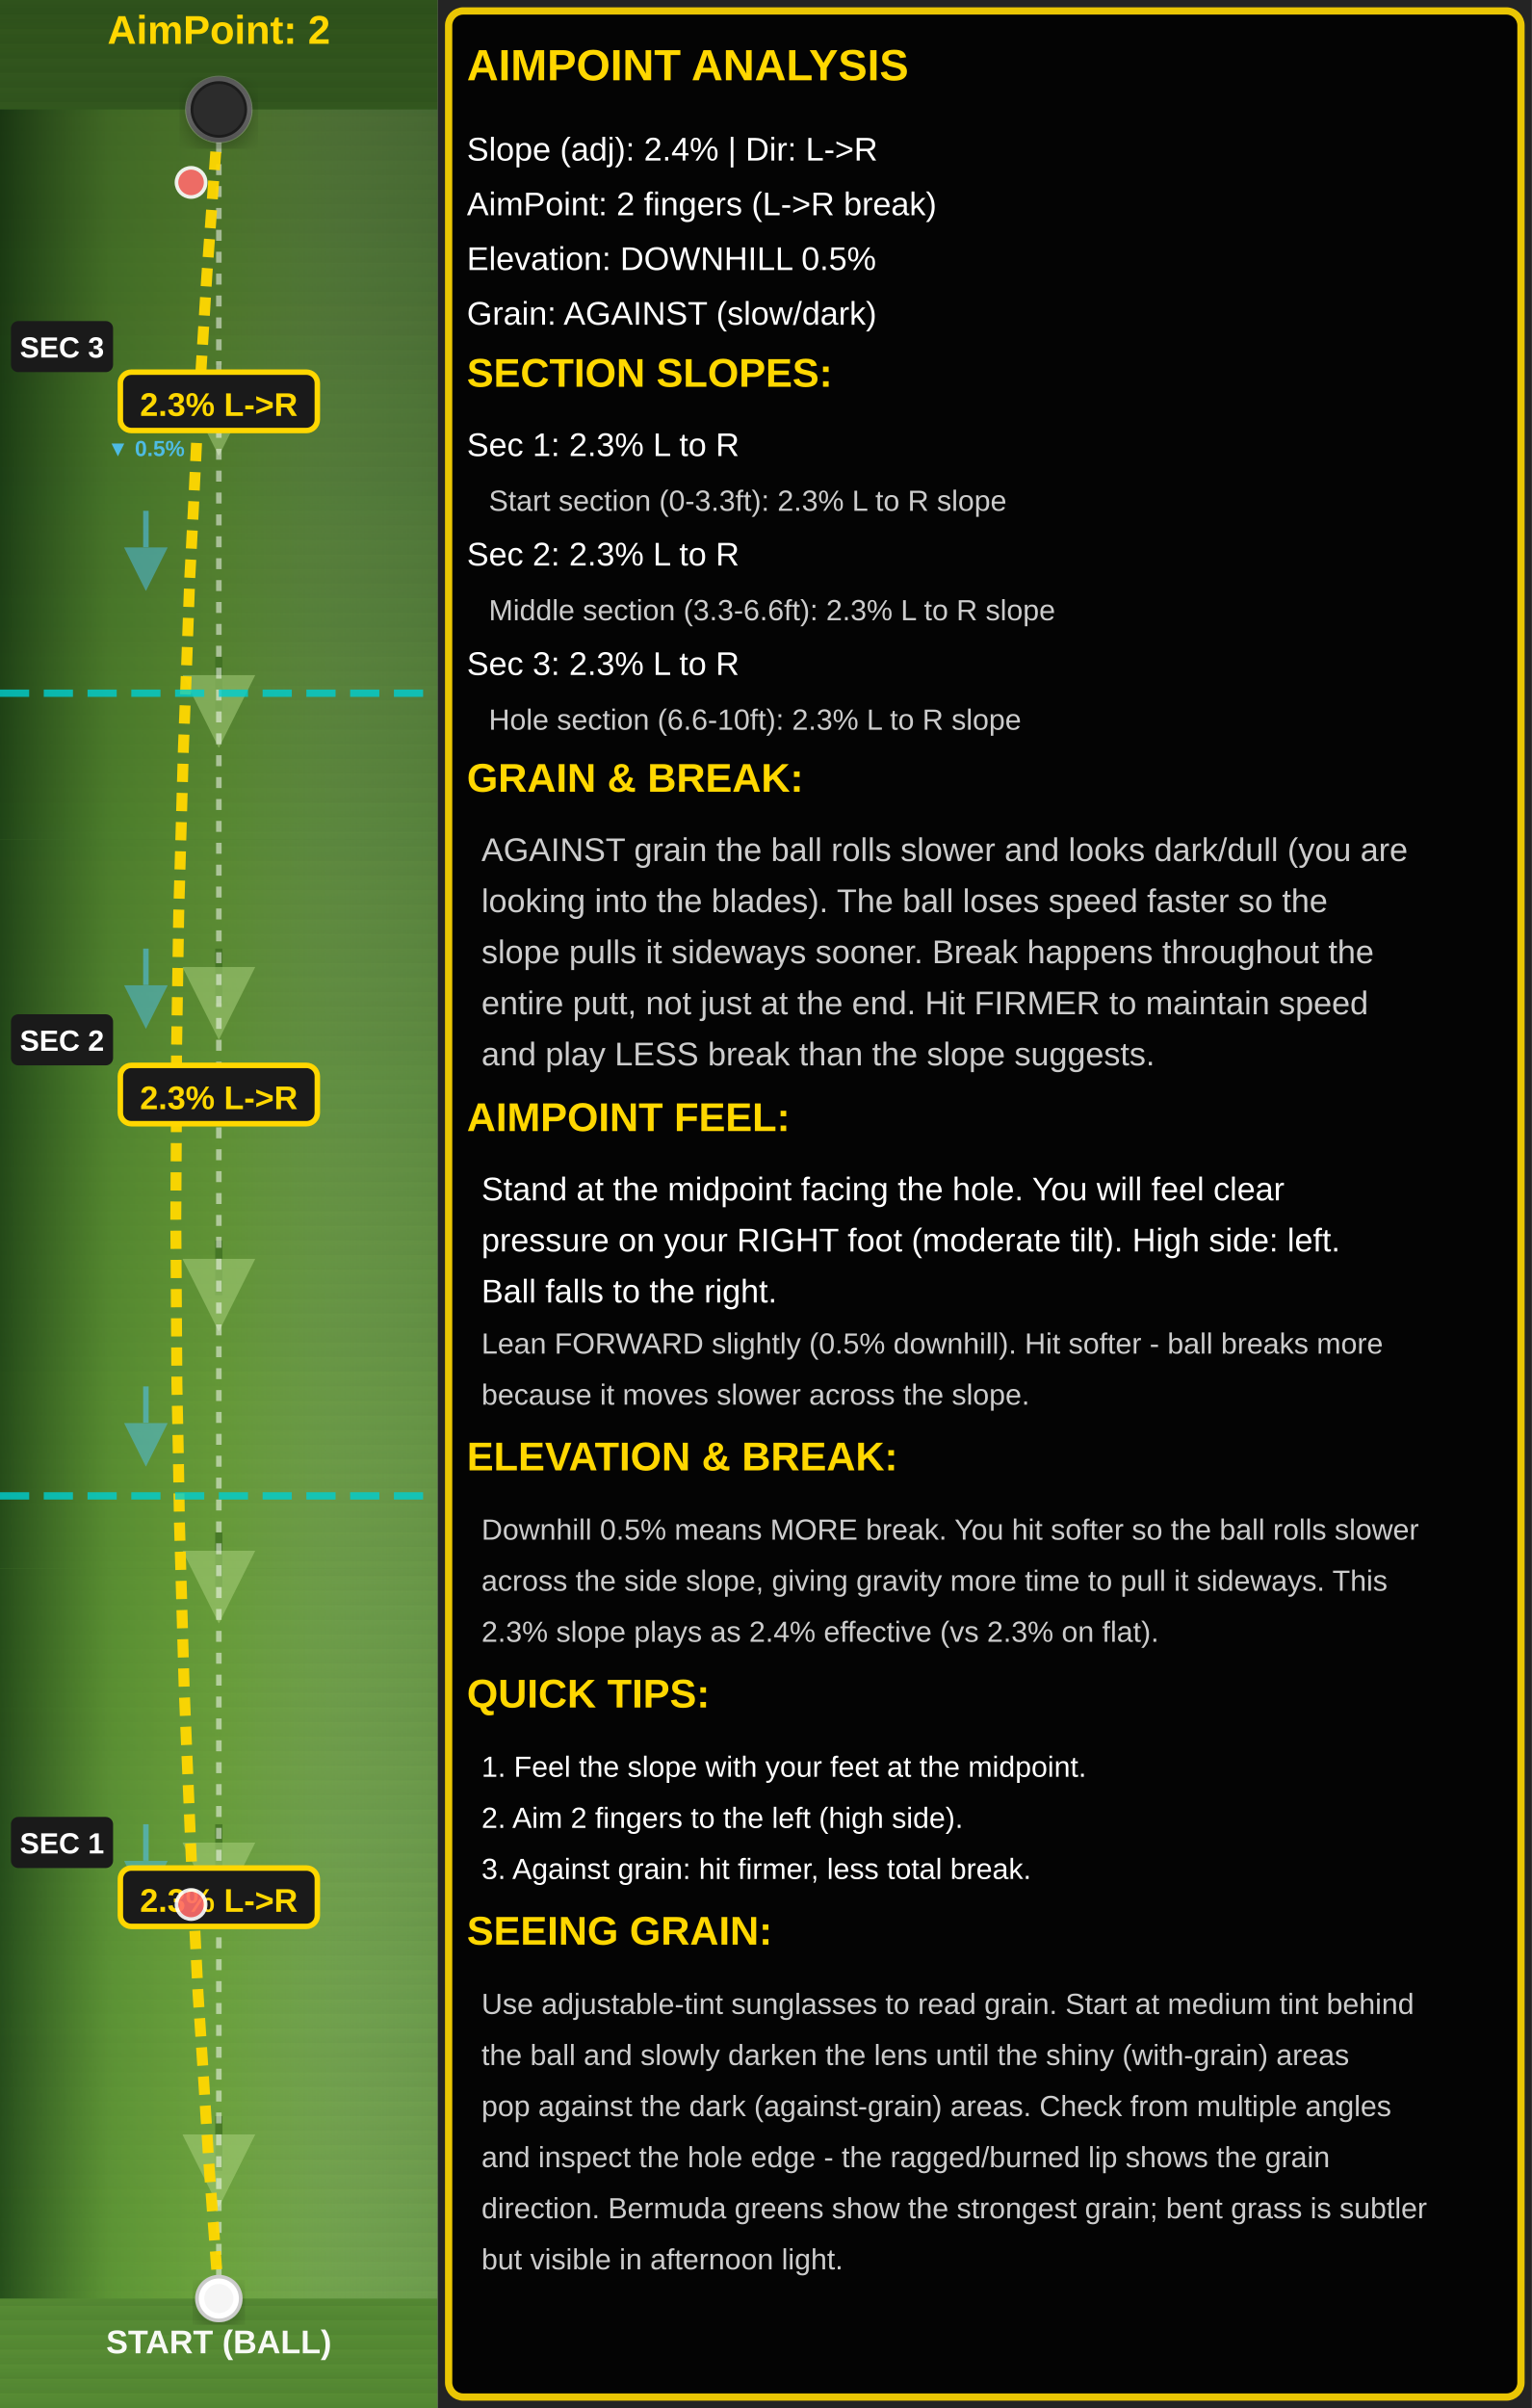
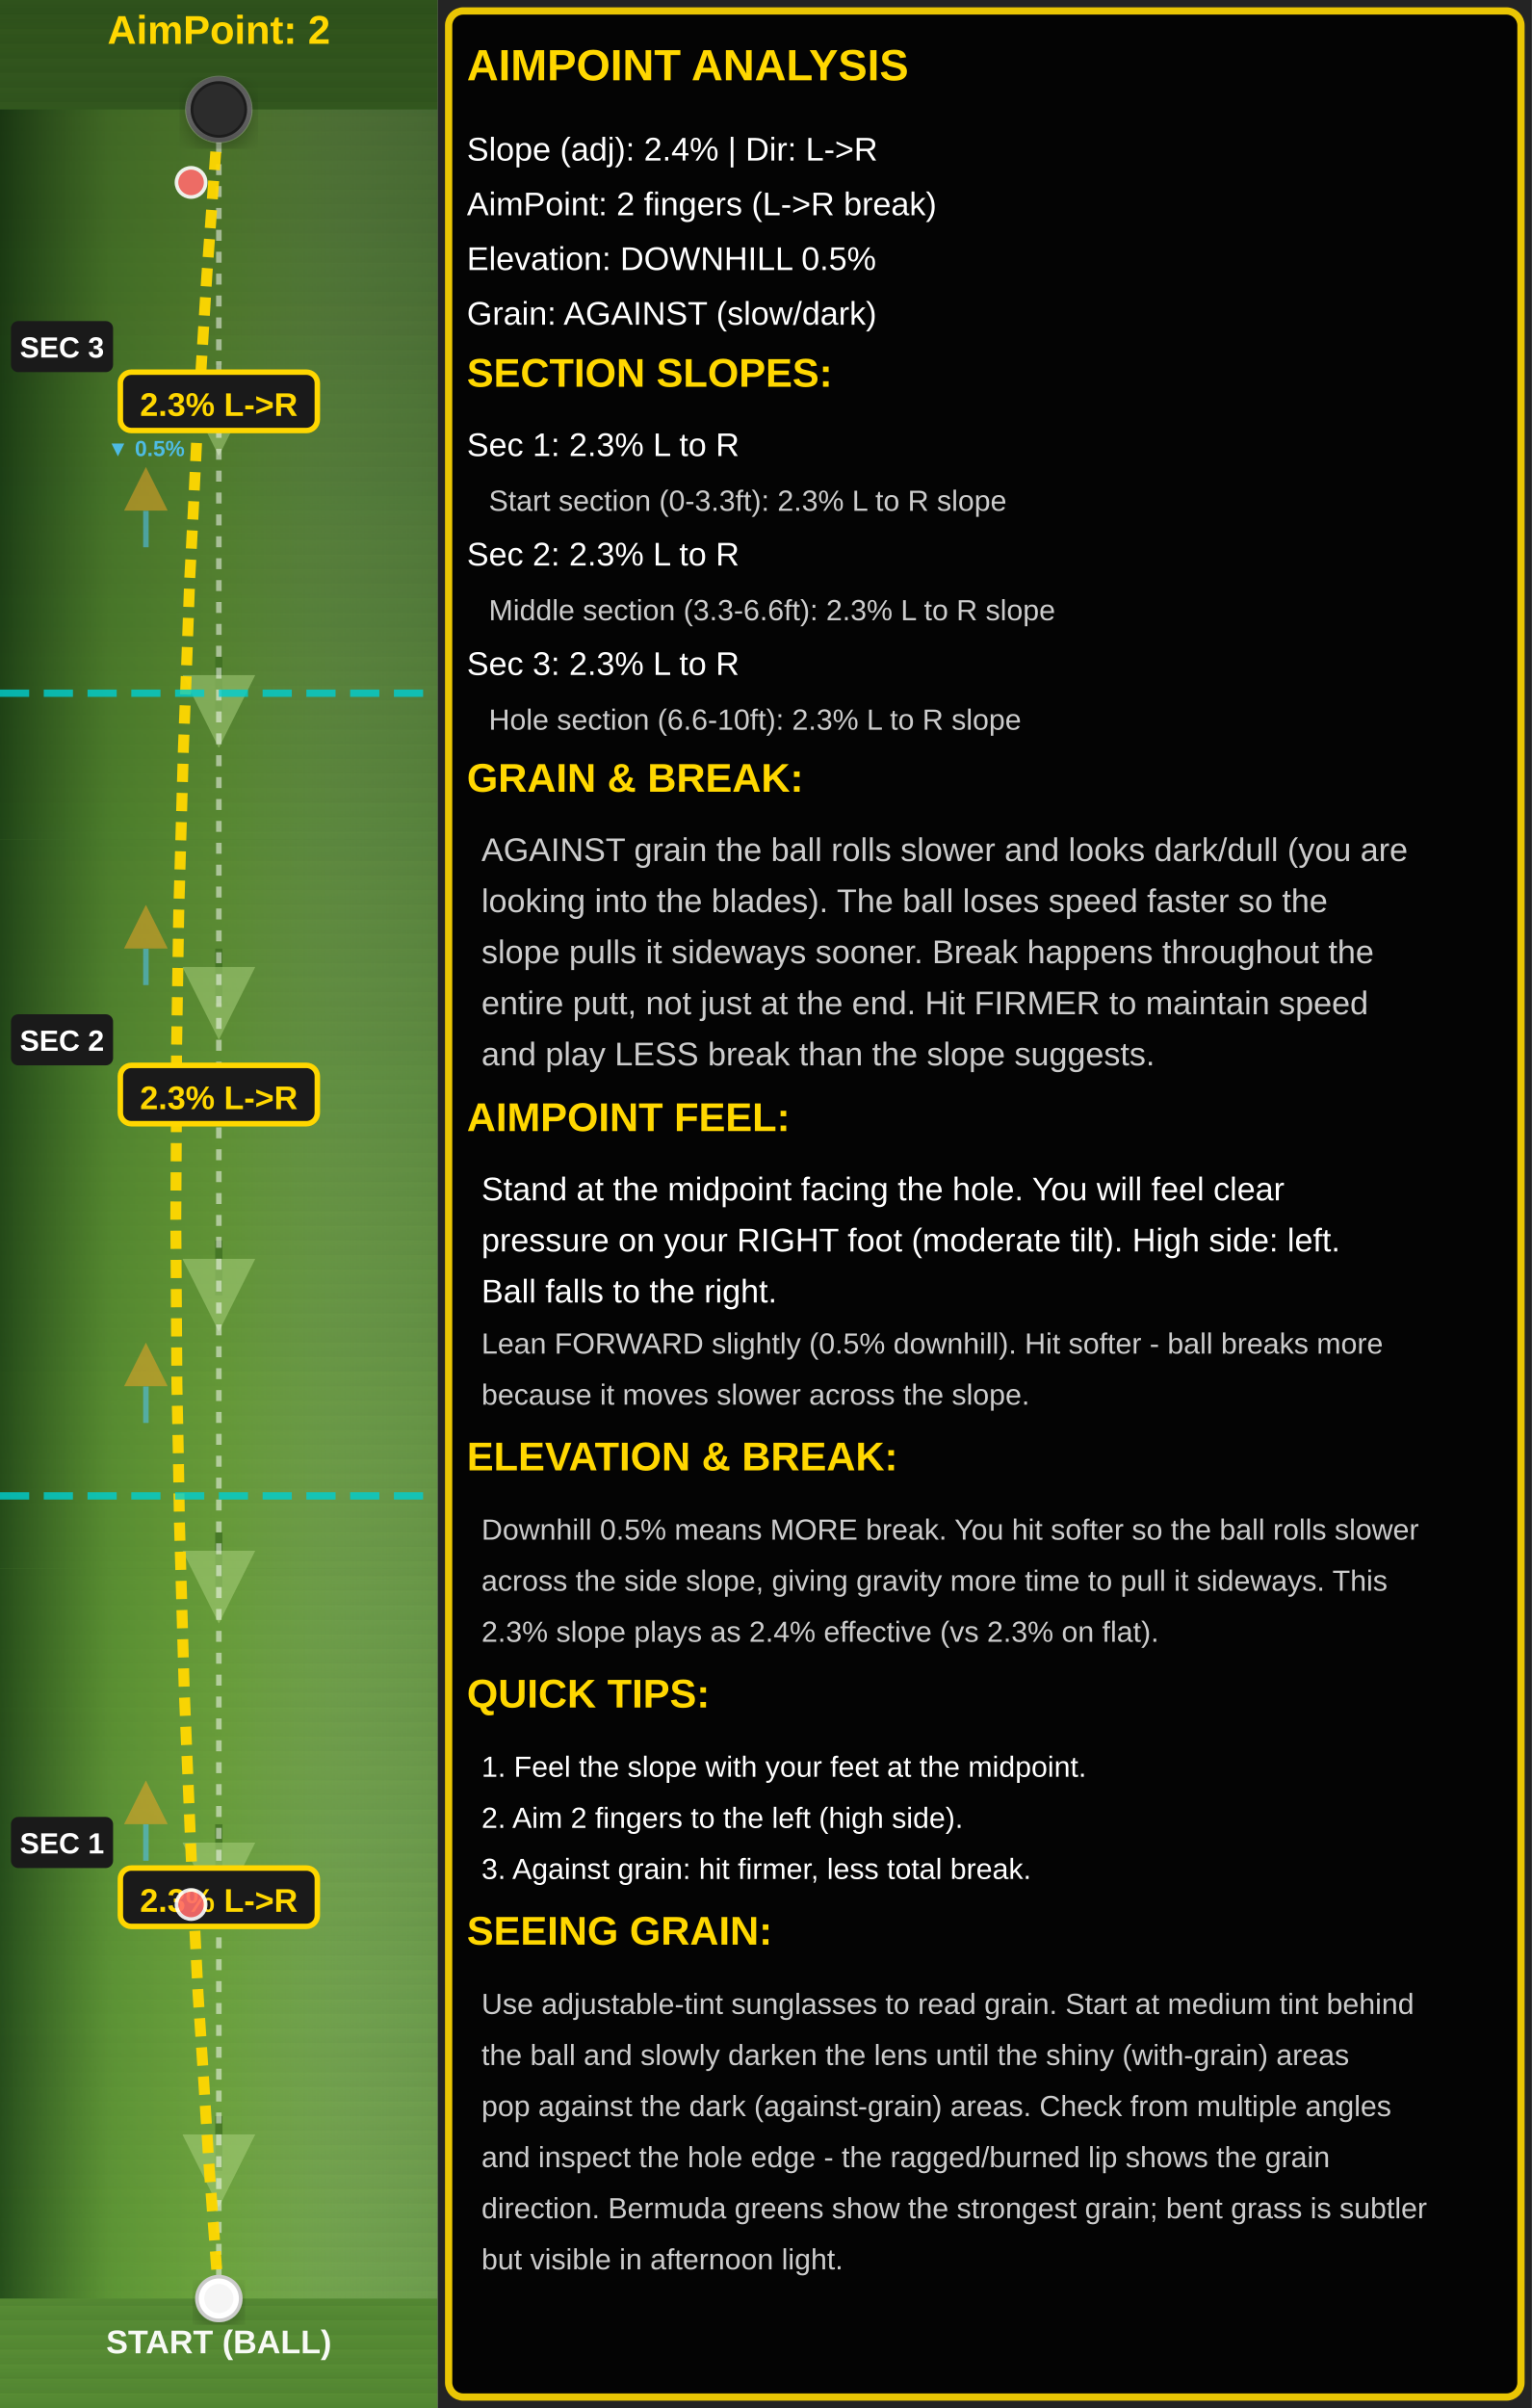
<svg xmlns="http://www.w3.org/2000/svg" width="420" height="660">
  <defs>
    <linearGradient id="baseGreen" x1="0%" y1="0%" x2="0%" y2="100%">
      <stop offset="0%" style="stop-color:#689F38;stop-opacity:1" />
      <stop offset="50%" style="stop-color:#558B2F;stop-opacity:1" />
      <stop offset="100%" style="stop-color:#4A7C27;stop-opacity:1" />
    </linearGradient>
    <linearGradient id="grainGradient" x1="0%" y1="0%" x2="0%" y2="100%">
      <stop offset="0%" style="stop-color:#0D1F0A;stop-opacity:0.7" />
      <stop offset="30%" style="stop-color:#1B3D14;stop-opacity:0.6" />
      <stop offset="60%" style="stop-color:#2E5A1F;stop-opacity:0.45" />
      <stop offset="100%" style="stop-color:#3E7B2F;stop-opacity:0.3" />
    </linearGradient>
    <linearGradient id="elevationGradient" x1="0%" y1="0%" x2="0%" y2="100%">
      <stop offset="0%" style="stop-color:#1B3D14;stop-opacity:0.58" />
      <stop offset="50%" style="stop-color:#689F38;stop-opacity:0.38" />
      <stop offset="100%" style="stop-color:#AED581;stop-opacity:0.17" />
    </linearGradient>
    <linearGradient id="breakGradientSec1" x1="0%" y1="0%" x2="100%" y2="0%">
      <stop offset="0%" style="stop-color:#1B3D14;stop-opacity:0.902" />
      <stop offset="25%" style="stop-color:#689F38;stop-opacity:0.745" />
      <stop offset="50%" style="stop-color:#8BC34A;stop-opacity:0.588" />
      <stop offset="75%" style="stop-color:#AED581;stop-opacity:0.431" />
      <stop offset="100%" style="stop-color:#C5E1A5;stop-opacity:0.274" />
    </linearGradient>
    <linearGradient id="breakGradientSec2" x1="0%" y1="0%" x2="100%" y2="0%">
      <stop offset="0%" style="stop-color:#1B3D14;stop-opacity:0.902" />
      <stop offset="25%" style="stop-color:#689F38;stop-opacity:0.745" />
      <stop offset="50%" style="stop-color:#8BC34A;stop-opacity:0.588" />
      <stop offset="75%" style="stop-color:#AED581;stop-opacity:0.431" />
      <stop offset="100%" style="stop-color:#C5E1A5;stop-opacity:0.274" />
    </linearGradient>
    <linearGradient id="breakGradientSec3" x1="0%" y1="0%" x2="100%" y2="0%">
      <stop offset="0%" style="stop-color:#1B3D14;stop-opacity:0.902" />
      <stop offset="25%" style="stop-color:#689F38;stop-opacity:0.745" />
      <stop offset="50%" style="stop-color:#8BC34A;stop-opacity:0.588" />
      <stop offset="75%" style="stop-color:#AED581;stop-opacity:0.431" />
      <stop offset="100%" style="stop-color:#C5E1A5;stop-opacity:0.274" />
    </linearGradient>
    <linearGradient id="holeGrainGradient" x1="50%" y1="0%" x2="50%" y2="100%">
      <stop offset="0%" style="stop-color:#999999;stop-opacity:0.6" />
      <stop offset="50%" style="stop-color:#CCCCCC;stop-opacity:0.5" />
      <stop offset="100%" style="stop-color:#FFFFFF;stop-opacity:0.3" />
    </linearGradient>
    <filter id="shadow">
      <feDropShadow dx="0" dy="2" stdDeviation="3" flood-opacity="0.3" />
    </filter>
    <marker id="arrowhead-grain" markerWidth="10" markerHeight="10" refX="5" refY="5" orient="auto">
      <polygon points="0,0 10,5 0,10" fill="#AED581" opacity="0.7" />
    </marker>
    <marker id="arrowhead-elev-up" markerWidth="8" markerHeight="8" refX="4" refY="8" orient="0">
      <polygon points="4,0 8,8 0,8" fill="#FFA726" opacity="0.85" />
    </marker>
    <marker id="arrowhead-elev-down" markerWidth="8" markerHeight="8" refX="4" refY="0" orient="0">
      <polygon points="0,0 8,0 4,8" fill="#4FC3F7" opacity="0.85" />
    </marker>
    <pattern id="grassTexture" x="0" y="0" width="4" height="4" patternUnits="userSpaceOnUse">
      <rect width="4" height="4" fill="url(#baseGreen)" opacity="0.95" />
      <line x1="0" y1="2" x2="4" y2="2" stroke="#5A9B3F" stroke-width="0.5" opacity="0.3" />
    </pattern>
  </defs>
  <rect width="120" height="660" fill="url(#baseGreen)" />
  <rect width="120" height="660" fill="url(#grassTexture)" opacity="0.3" />
  <rect width="120" height="660" fill="url(#elevationGradient)" opacity="0.7" />
  <rect x="0" y="430.0" width="120" height="200.0" fill="url(#breakGradientSec1)" opacity="1.0" />
  <rect x="0" y="230.0" width="120" height="200.0" fill="url(#breakGradientSec2)" opacity="1.0" />
  <rect x="0" y="30" width="120" height="200.0" fill="url(#breakGradientSec3)" opacity="1.0" />
  <rect width="120" height="660" fill="url(#grainGradient)" opacity="0.6" />
  <line x1="60.0" y1="100" x2="60.0" y2="115" stroke="#3A6B1F" stroke-width="2" opacity="0.7" marker-end="url(#arrowhead-grain)" />
  <line x1="60.0" y1="180" x2="60.0" y2="195" stroke="#3A6B1F" stroke-width="2" opacity="0.7" marker-end="url(#arrowhead-grain)" />
  <line x1="60.0" y1="260" x2="60.0" y2="275" stroke="#3A6B1F" stroke-width="2" opacity="0.7" marker-end="url(#arrowhead-grain)" />
  <line x1="60.0" y1="340" x2="60.0" y2="355" stroke="#3A6B1F" stroke-width="2" opacity="0.7" marker-end="url(#arrowhead-grain)" />
  <line x1="60.0" y1="420" x2="60.0" y2="435" stroke="#3A6B1F" stroke-width="2" opacity="0.7" marker-end="url(#arrowhead-grain)" />
  <line x1="60.0" y1="500" x2="60.0" y2="515" stroke="#3A6B1F" stroke-width="2" opacity="0.7" marker-end="url(#arrowhead-grain)" />
  <line x1="60.0" y1="580" x2="60.0" y2="595" stroke="#3A6B1F" stroke-width="2" opacity="0.7" marker-end="url(#arrowhead-grain)" />
-   <line x1="40.0" y1="140" x2="40.0" y2="150" stroke="#4FC3F7" stroke-width="1.5" opacity="0.57" marker-end="url(#arrowhead-elev-down)" />
-   <line x1="40.0" y1="260" x2="40.0" y2="270" stroke="#4FC3F7" stroke-width="1.5" opacity="0.57" marker-end="url(#arrowhead-elev-down)" />
-   <line x1="40.0" y1="380" x2="40.0" y2="390" stroke="#4FC3F7" stroke-width="1.5" opacity="0.57" marker-end="url(#arrowhead-elev-down)" />
-   <line x1="40.0" y1="500" x2="40.0" y2="510" stroke="#4FC3F7" stroke-width="1.5" opacity="0.57" marker-end="url(#arrowhead-elev-down)" />
+   <line x1="40.0" y1="150" x2="40.0" y2="140" stroke="#4FC3F7" stroke-width="1.5" opacity="0.57" marker-end="url(#arrowhead-elev-up)" />
+   <line x1="40.0" y1="270" x2="40.0" y2="260" stroke="#4FC3F7" stroke-width="1.5" opacity="0.57" marker-end="url(#arrowhead-elev-up)" />
+   <line x1="40.0" y1="390" x2="40.0" y2="380" stroke="#4FC3F7" stroke-width="1.5" opacity="0.57" marker-end="url(#arrowhead-elev-up)" />
+   <line x1="40.0" y1="510" x2="40.0" y2="500" stroke="#4FC3F7" stroke-width="1.5" opacity="0.57" marker-end="url(#arrowhead-elev-up)" />
  <text x="40.0" y="125" font-family="Arial, sans-serif" font-size="6" fill="#4FC3F7" text-anchor="middle" font-weight="bold" opacity="0.9">▼ 0.5%</text>
  <line x1="60.0" y1="630" x2="60.0" y2="30.0" stroke="#FFFFFF" stroke-width="1.5" stroke-dasharray="3,3" opacity="0.5" />
  <path d="M 60.0 630.0 C 59.1 617.5, 58.1 604.6, 57.2 592.0 C 56.3 577.0, 55.3 561.5, 54.3 546.5 C 53.7 533.9, 53.0 521.0, 52.4 508.5 C 51.8 493.4, 51.1 477.9, 50.5 462.9 C 50.1 447.9, 49.6 432.4, 49.2 417.3 C 49.0 404.8, 48.8 391.9, 48.5 379.4 C 48.4 364.3, 48.3 348.8, 48.2 333.8 C 48.3 318.8, 48.4 303.3, 48.4 288.2 C 48.6 275.7, 48.8 262.8, 49.0 250.3 C 49.4 235.2, 49.9 219.7, 50.3 204.7 C 50.9 189.6, 51.5 174.2, 52.0 159.1 C 52.7 146.6, 53.3 133.7, 53.9 121.1 C 54.8 106.1, 55.8 90.6, 56.7 75.6 C 57.8 60.5, 58.9 45.0, 60.0 30.0" stroke="#FFD700" stroke-width="3" fill="none" stroke-dasharray="5,3" opacity="0.95" />
  <line x1="0" y1="410.0" x2="120" y2="410.0" stroke="#00CED1" stroke-width="2" opacity="0.8" stroke-dasharray="8,4" />
  <line x1="0" y1="190.0" x2="120" y2="190.0" stroke="#00CED1" stroke-width="2" opacity="0.8" stroke-dasharray="8,4" />
  <rect x="3" y="498.0" width="28" height="14" fill="#1A1A1A" rx="2" />
  <text x="17" y="508.0" font-family="Arial, sans-serif" font-size="8" fill="#FFFFFF" text-anchor="middle" font-weight="bold">SEC 1</text>
  <rect x="33.0" y="512.0" width="54" height="16" fill="#1A1A1A" rx="3" stroke="#FFD700" stroke-width="1.5" />
  <text x="60.0" y="524.0" font-family="Arial, sans-serif" font-size="9" fill="#FFD700" text-anchor="middle" font-weight="bold">2.3% L-&gt;R</text>
  <rect x="3" y="278.0" width="28" height="14" fill="#1A1A1A" rx="2" />
  <text x="17" y="288.0" font-family="Arial, sans-serif" font-size="8" fill="#FFFFFF" text-anchor="middle" font-weight="bold">SEC 2</text>
  <rect x="33.0" y="292.0" width="54" height="16" fill="#1A1A1A" rx="3" stroke="#FFD700" stroke-width="1.5" />
  <text x="60.0" y="304.0" font-family="Arial, sans-serif" font-size="9" fill="#FFD700" text-anchor="middle" font-weight="bold">2.3% L-&gt;R</text>
  <rect x="3" y="88.0" width="28" height="14" fill="#1A1A1A" rx="2" />
  <text x="17" y="98.0" font-family="Arial, sans-serif" font-size="8" fill="#FFFFFF" text-anchor="middle" font-weight="bold">SEC 3</text>
  <rect x="33.0" y="102.0" width="54" height="16" fill="#1A1A1A" rx="3" stroke="#FFD700" stroke-width="1.5" />
  <text x="60.0" y="114.0" font-family="Arial, sans-serif" font-size="9" fill="#FFD700" text-anchor="middle" font-weight="bold">2.3% L-&gt;R</text>
  <circle cx="52.385" cy="522" r="4" fill="#FF6B6B" opacity="0.9" stroke="#FFFFFF" stroke-width="1" />
  <circle cx="52.385" cy="50" r="4" fill="#FF6B6B" opacity="0.9" stroke="#FFFFFF" stroke-width="1" />
  <text x="60.0" y="12" font-family="Arial, sans-serif" font-size="11" fill="#FFD700" text-anchor="middle" font-weight="bold">AimPoint: 2</text>
  <circle cx="60.0" cy="30.0" r="9" fill="#1A1A1A" filter="url(#shadow)" />
  <circle cx="60.0" cy="30.0" r="7" fill="#2C2C2C" />
  <circle cx="60.0" cy="30.0" r="8.5" fill="none" stroke="url(#holeGrainGradient)" stroke-width="1.5" opacity="0.8" />
  <circle cx="60.0" cy="630" r="6" fill="#FFFFFF" stroke="#CCCCCC" stroke-width="1" filter="url(#shadow)" />
  <circle cx="60.0" cy="630" r="4" fill="#F5F5F5" />
  <text x="60.0" y="645" font-family="Arial, sans-serif" font-size="9" fill="#FFFFFF" text-anchor="middle" font-weight="bold" opacity="0.95">START (BALL)</text>
  <rect x="120" y="0" width="300" height="660" fill="#1A1A1A" opacity="0.95" />
  <rect x="123" y="3" width="294" height="654" fill="#000000" opacity="0.9" rx="4" stroke="#FFD700" stroke-width="2" />
  <text x="128" y="22" font-family="Arial, sans-serif" font-size="12" fill="#FFD700" font-weight="bold">AIMPOINT ANALYSIS</text>
  <text x="128" y="44" font-family="Arial, sans-serif" font-size="9" fill="#FFFFFF">Slope (adj): 2.4%  |  Dir: L-&gt;R</text>
  <text x="128" y="59" font-family="Arial, sans-serif" font-size="9" fill="#FFFFFF">AimPoint: 2 fingers (L-&gt;R break)</text>
  <text x="128" y="74" font-family="Arial, sans-serif" font-size="9" fill="#FFFFFF">Elevation: DOWNHILL 0.5%</text>
  <text x="128" y="89" font-family="Arial, sans-serif" font-size="9" fill="#FFFFFF">Grain: AGAINST (slow/dark)</text>
  <text x="128" y="106" font-family="Arial, sans-serif" font-size="11" fill="#FFD700" font-weight="bold">SECTION SLOPES:</text>
  <text x="128" y="125" font-family="Arial, sans-serif" font-size="9" fill="#FFFFFF">Sec 1: 2.3% L to R</text>
  <text x="134" y="140" font-family="Arial, sans-serif" font-size="8" fill="#CCCCCC">Start section (0-3.3ft): 2.3% L to R slope</text>
  <text x="128" y="155" font-family="Arial, sans-serif" font-size="9" fill="#FFFFFF">Sec 2: 2.3% L to R</text>
  <text x="134" y="170" font-family="Arial, sans-serif" font-size="8" fill="#CCCCCC">Middle section (3.3-6.6ft): 2.3% L to R slope</text>
  <text x="128" y="185" font-family="Arial, sans-serif" font-size="9" fill="#FFFFFF">Sec 3: 2.3% L to R</text>
  <text x="134" y="200" font-family="Arial, sans-serif" font-size="8" fill="#CCCCCC">Hole section (6.6-10ft): 2.3% L to R slope</text>
  <text x="128" y="217" font-family="Arial, sans-serif" font-size="11" fill="#FFD700" font-weight="bold">GRAIN &amp; BREAK:</text>
  <text x="132" y="236" font-family="Arial, sans-serif" font-size="9" fill="#CCCCCC">AGAINST grain the ball rolls slower and looks dark/dull (you are</text>
  <text x="132" y="250" font-family="Arial, sans-serif" font-size="9" fill="#CCCCCC">looking into the blades). The ball loses speed faster so the</text>
  <text x="132" y="264" font-family="Arial, sans-serif" font-size="9" fill="#CCCCCC">slope pulls it sideways sooner. Break happens throughout the</text>
  <text x="132" y="278" font-family="Arial, sans-serif" font-size="9" fill="#CCCCCC">entire putt, not just at the end. Hit FIRMER to maintain speed</text>
  <text x="132" y="292" font-family="Arial, sans-serif" font-size="9" fill="#CCCCCC">and play LESS break than the slope suggests.</text>
  <text x="128" y="310" font-family="Arial, sans-serif" font-size="11" fill="#FFD700" font-weight="bold">AIMPOINT FEEL:</text>
  <text x="132" y="329" font-family="Arial, sans-serif" font-size="9" fill="#FFFFFF">Stand at the midpoint facing the hole. You will feel clear</text>
  <text x="132" y="343" font-family="Arial, sans-serif" font-size="9" fill="#FFFFFF">pressure on your RIGHT foot (moderate tilt). High side: left.</text>
  <text x="132" y="357" font-family="Arial, sans-serif" font-size="9" fill="#FFFFFF">Ball falls to the right.</text>
  <text x="132" y="371" font-family="Arial, sans-serif" font-size="8" fill="#CCCCCC">Lean FORWARD slightly (0.5% downhill). Hit softer - ball breaks more</text>
  <text x="132" y="385" font-family="Arial, sans-serif" font-size="8" fill="#CCCCCC">because it moves slower across the slope.</text>
  <text x="128" y="403" font-family="Arial, sans-serif" font-size="11" fill="#FFD700" font-weight="bold">ELEVATION &amp; BREAK:</text>
  <text x="132" y="422" font-family="Arial, sans-serif" font-size="8" fill="#CCCCCC">Downhill 0.5% means MORE break. You hit softer so the ball rolls slower</text>
  <text x="132" y="436" font-family="Arial, sans-serif" font-size="8" fill="#CCCCCC">across the side slope, giving gravity more time to pull it sideways. This</text>
  <text x="132" y="450" font-family="Arial, sans-serif" font-size="8" fill="#CCCCCC">2.3% slope plays as 2.4% effective (vs 2.3% on flat).</text>
  <text x="128" y="468" font-family="Arial, sans-serif" font-size="11" fill="#FFD700" font-weight="bold">QUICK TIPS:</text>
  <text x="132" y="487" font-family="Arial, sans-serif" font-size="8" fill="#FFFFFF">1. Feel the slope with your feet at the midpoint.</text>
  <text x="132" y="501" font-family="Arial, sans-serif" font-size="8" fill="#FFFFFF">2. Aim 2 fingers to the left (high side).</text>
  <text x="132" y="515" font-family="Arial, sans-serif" font-size="8" fill="#FFFFFF">3. Against grain: hit firmer, less total break.</text>
  <text x="128" y="533" font-family="Arial, sans-serif" font-size="11" fill="#FFD700" font-weight="bold">SEEING GRAIN:</text>
  <text x="132" y="552" font-family="Arial, sans-serif" font-size="8" fill="#CCCCCC">Use adjustable-tint sunglasses to read grain. Start at medium tint behind</text>
  <text x="132" y="566" font-family="Arial, sans-serif" font-size="8" fill="#CCCCCC">the ball and slowly darken the lens until the shiny (with-grain) areas</text>
  <text x="132" y="580" font-family="Arial, sans-serif" font-size="8" fill="#CCCCCC">pop against the dark (against-grain) areas. Check from multiple angles</text>
  <text x="132" y="594" font-family="Arial, sans-serif" font-size="8" fill="#CCCCCC">and inspect the hole edge - the ragged/burned lip shows the grain</text>
  <text x="132" y="608" font-family="Arial, sans-serif" font-size="8" fill="#CCCCCC">direction. Bermuda greens show the strongest grain; bent grass is subtler</text>
  <text x="132" y="622" font-family="Arial, sans-serif" font-size="8" fill="#CCCCCC">but visible in afternoon light.</text>
</svg>
